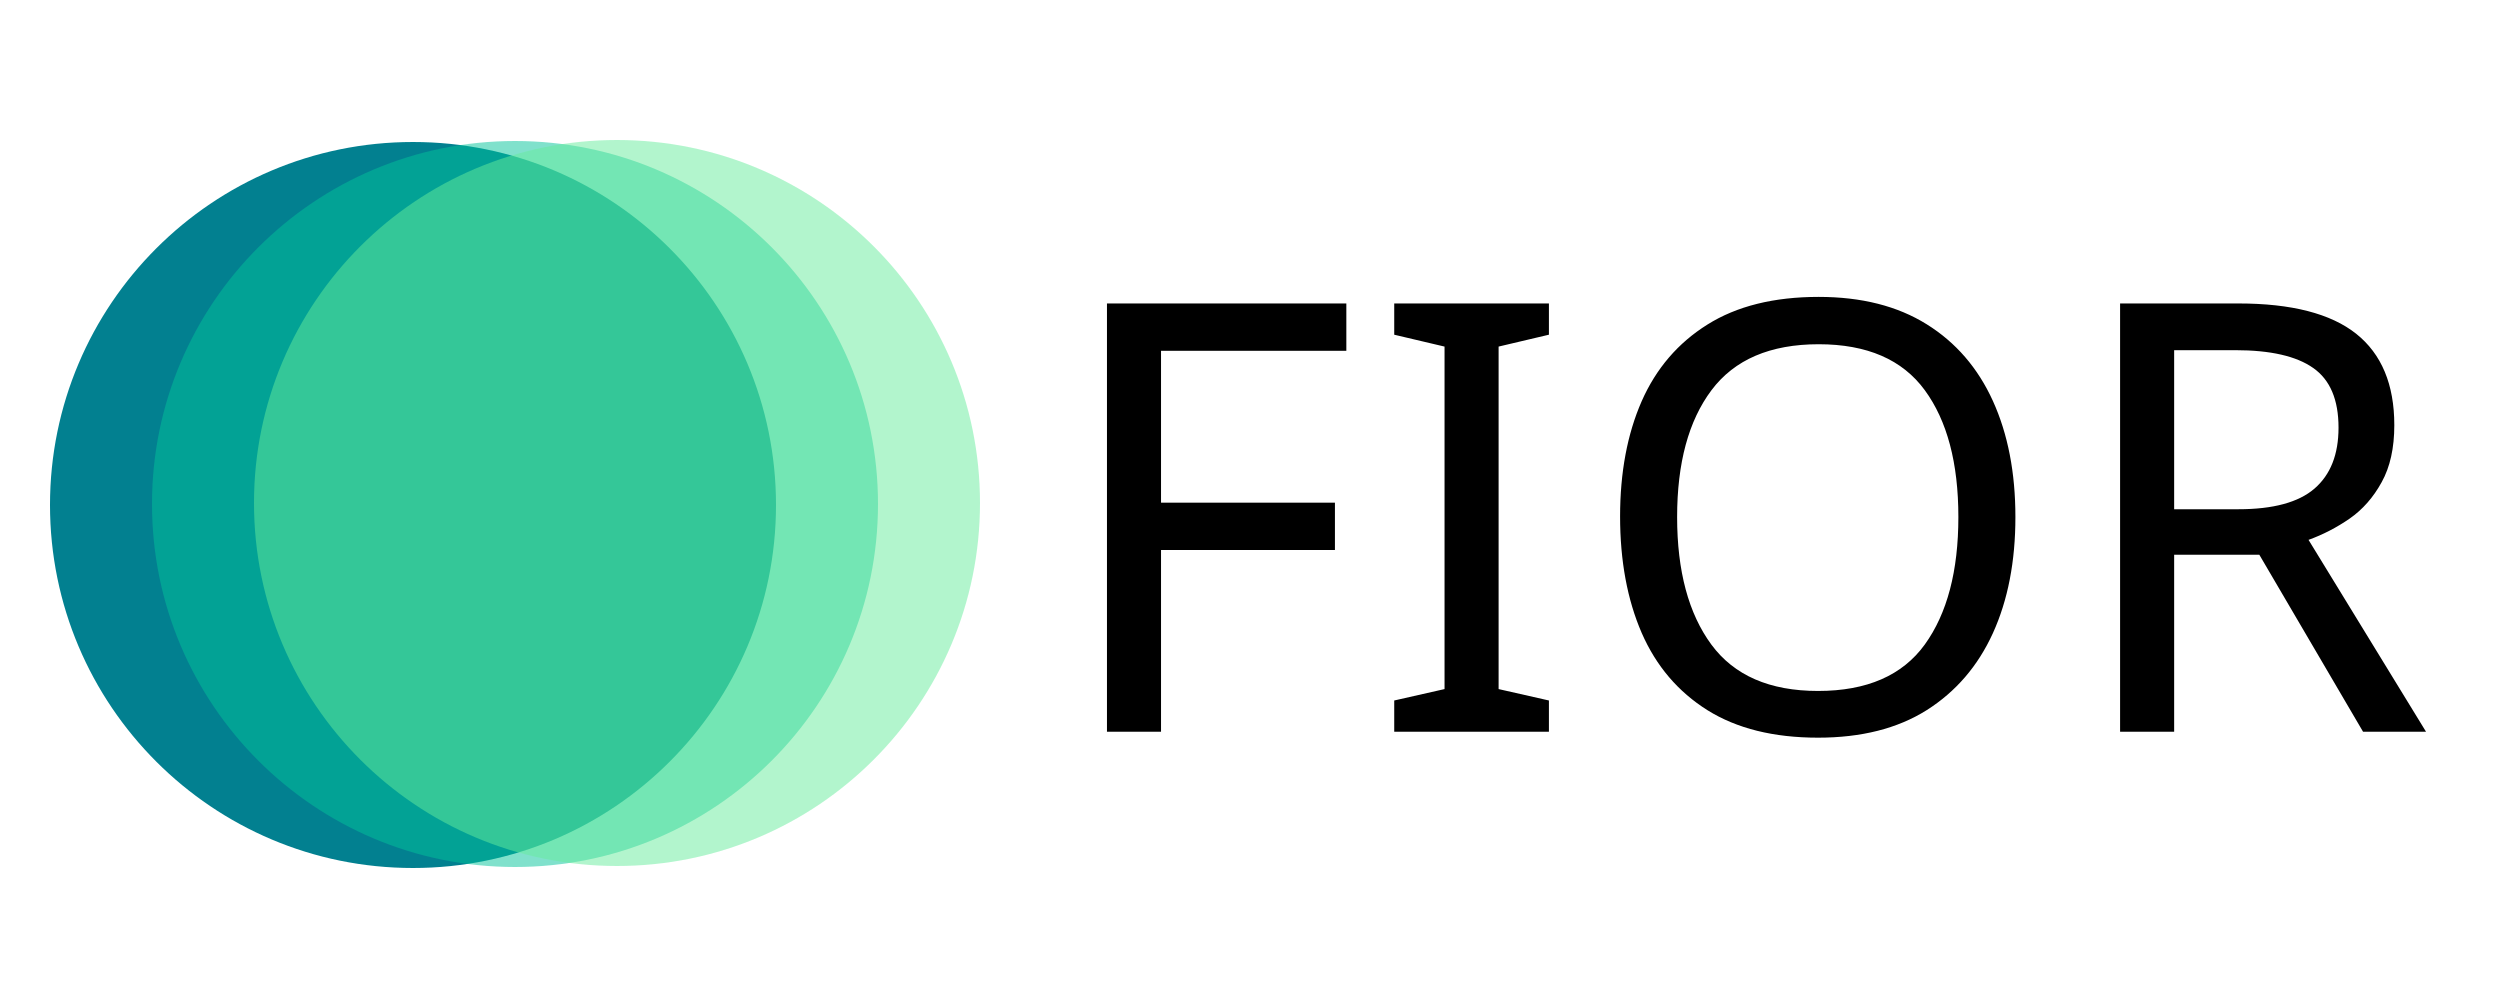
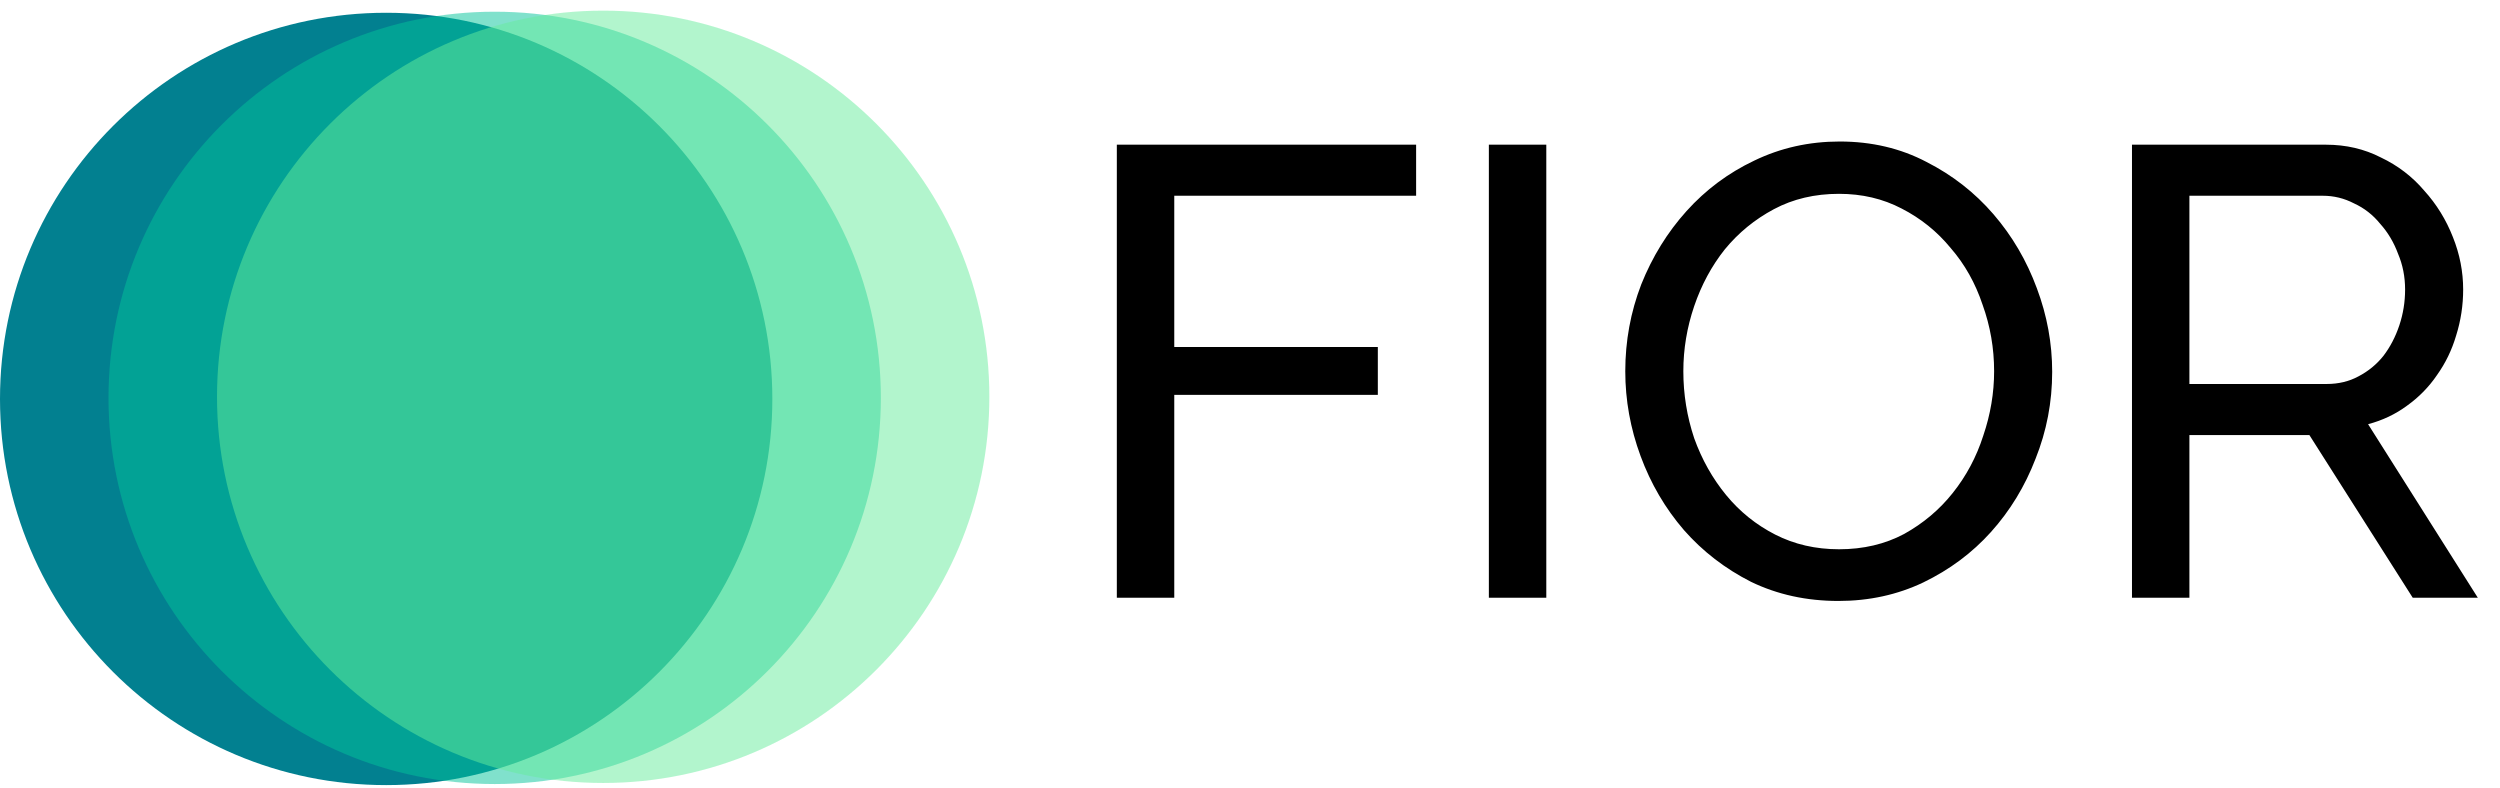
- <svg xmlns="http://www.w3.org/2000/svg" version="1.1" id="Layer_1" x="0px" y="0px" viewBox="0 0 250 100" enable-background="new 0 0 250 100" xml:space="preserve">
-   <circle id="XMLID_4_" fill="#028090" cx="41.3" cy="50.5" r="36.3" />
-   <circle id="XMLID_5858_" opacity="0.5" fill="#02C39A" cx="51.5" cy="50.4" r="36.3" />
-   <circle id="XMLID_9_" opacity="0.5" fill="#66EC9C" cx="61.7" cy="50.3" r="36.3" />
-   <text id="XMLID_5856_" transform="matrix(1 0 0 1 104.8838 73.1738)" font-family="'Raleway-Medium'" font-size="59.984px" letter-spacing="1">FIOR</text>
+ <svg xmlns="http://www.w3.org/2000/svg" width="235" height="74" viewBox="0 0 235 74" fill="none">
+   <path d="M36.3 73.8C56.348 73.8 72.6 57.548 72.6 37.5C72.6 17.452 56.348 1.2 36.3 1.2C16.252 1.2 0 17.452 0 37.5C0 57.548 16.252 73.8 36.3 73.8Z" fill="#028090" />
+   <path opacity="0.5" d="M46.5 73.7C66.548 73.7 82.8 57.448 82.8 37.4C82.8 17.352 66.548 1.1 46.5 1.1C26.452 1.1 10.2 17.352 10.2 37.4C10.2 57.448 26.452 73.7 46.5 73.7Z" fill="#02C39A" />
+   <path opacity="0.5" d="M56.7 73.6C76.748 73.6 93 57.348 93 37.3C93 17.252 76.748 1 56.7 1C36.652 1 20.4 17.252 20.4 37.3C20.4 57.348 36.652 73.6 56.7 73.6Z" fill="#66EC9C" />
+   <path d="M104.982 56.19V13.601H133.115V18.4H110.381V32.616H129.516V37.115H110.381V56.19H104.982ZM139.953 56.19V13.601H145.352V56.19H139.953ZM172.811 56.49C169.811 56.49 167.072 55.89 164.593 54.69C162.153 53.451 160.054 51.831 158.294 49.832C156.535 47.792 155.175 45.473 154.216 42.873C153.256 40.274 152.776 37.615 152.776 34.896C152.776 32.056 153.276 29.337 154.276 26.738C155.315 24.139 156.735 21.839 158.534 19.84C160.334 17.84 162.453 16.261 164.893 15.101C167.372 13.901 170.051 13.302 172.93 13.302C175.93 13.302 178.649 13.941 181.088 15.221C183.528 16.461 185.627 18.1 187.387 20.14C189.146 22.179 190.506 24.498 191.465 27.098C192.425 29.657 192.905 32.276 192.905 34.956C192.905 37.795 192.385 40.514 191.345 43.114C190.346 45.713 188.946 48.012 187.147 50.012C185.387 51.971 183.268 53.551 180.788 54.75C178.349 55.91 175.69 56.49 172.811 56.49ZM158.234 34.896C158.234 37.055 158.574 39.154 159.254 41.194C159.974 43.194 160.974 44.973 162.253 46.532C163.533 48.092 165.073 49.332 166.872 50.252C168.672 51.171 170.671 51.631 172.87 51.631C175.15 51.631 177.189 51.151 178.989 50.192C180.788 49.192 182.308 47.912 183.548 46.353C184.827 44.753 185.787 42.953 186.427 40.954C187.107 38.955 187.447 36.935 187.447 34.896C187.447 32.736 187.087 30.657 186.367 28.657C185.687 26.618 184.687 24.838 183.368 23.319C182.088 21.759 180.548 20.52 178.749 19.6C176.989 18.68 175.03 18.22 172.87 18.22C170.591 18.22 168.552 18.7 166.752 19.66C164.953 20.619 163.413 21.879 162.133 23.439C160.894 24.998 159.934 26.778 159.254 28.777C158.574 30.777 158.234 32.816 158.234 34.896ZM200.406 56.19V13.601H218.641C220.52 13.601 222.24 14.001 223.8 14.801C225.399 15.561 226.759 16.601 227.878 17.92C229.038 19.2 229.938 20.66 230.578 22.299C231.218 23.899 231.537 25.538 231.537 27.218C231.537 28.697 231.318 30.137 230.878 31.537C230.478 32.896 229.878 34.136 229.078 35.256C228.318 36.375 227.379 37.335 226.259 38.135C225.179 38.935 223.959 39.514 222.6 39.874L232.917 56.19H226.799L217.081 40.894H205.804V56.19H200.406ZM205.804 36.095H218.701C219.821 36.095 220.82 35.855 221.7 35.376C222.62 34.896 223.4 34.256 224.039 33.456C224.679 32.616 225.179 31.657 225.539 30.577C225.899 29.497 226.079 28.378 226.079 27.218C226.079 26.018 225.859 24.898 225.419 23.859C225.019 22.779 224.459 21.839 223.74 21.039C223.06 20.2 222.24 19.56 221.28 19.12C220.36 18.64 219.381 18.4 218.341 18.4H205.804V36.095Z" fill="black" />
</svg>
